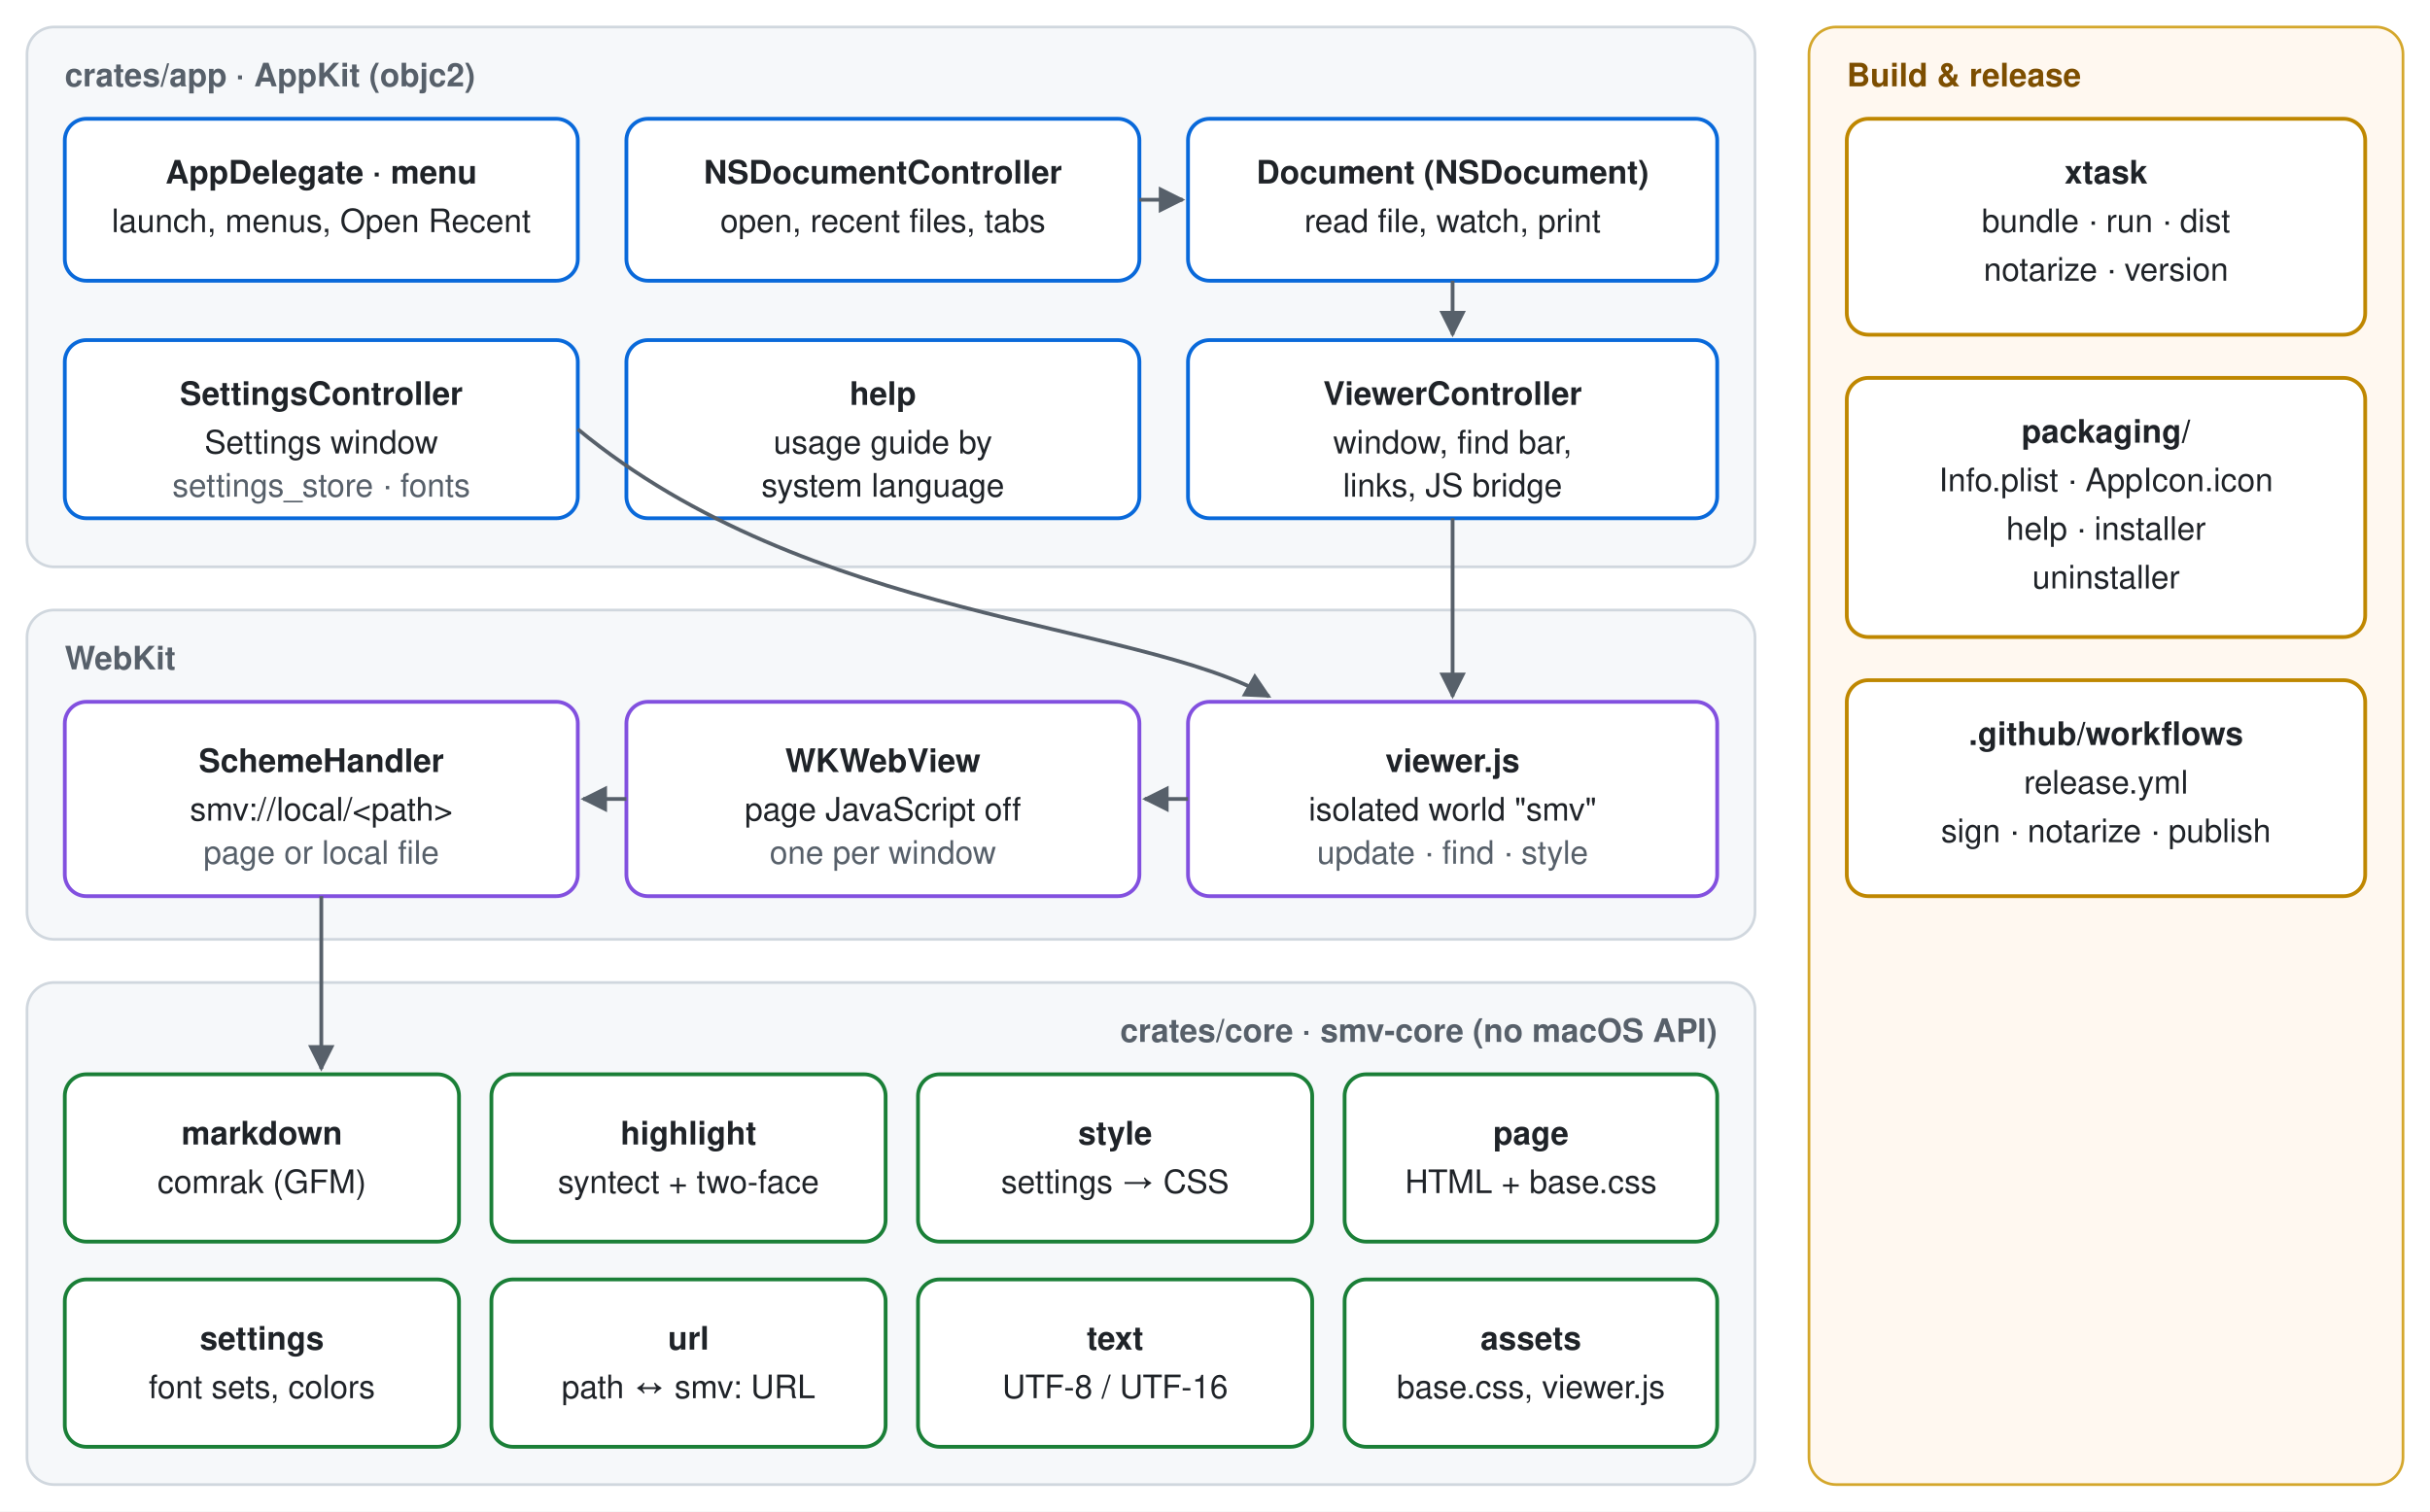
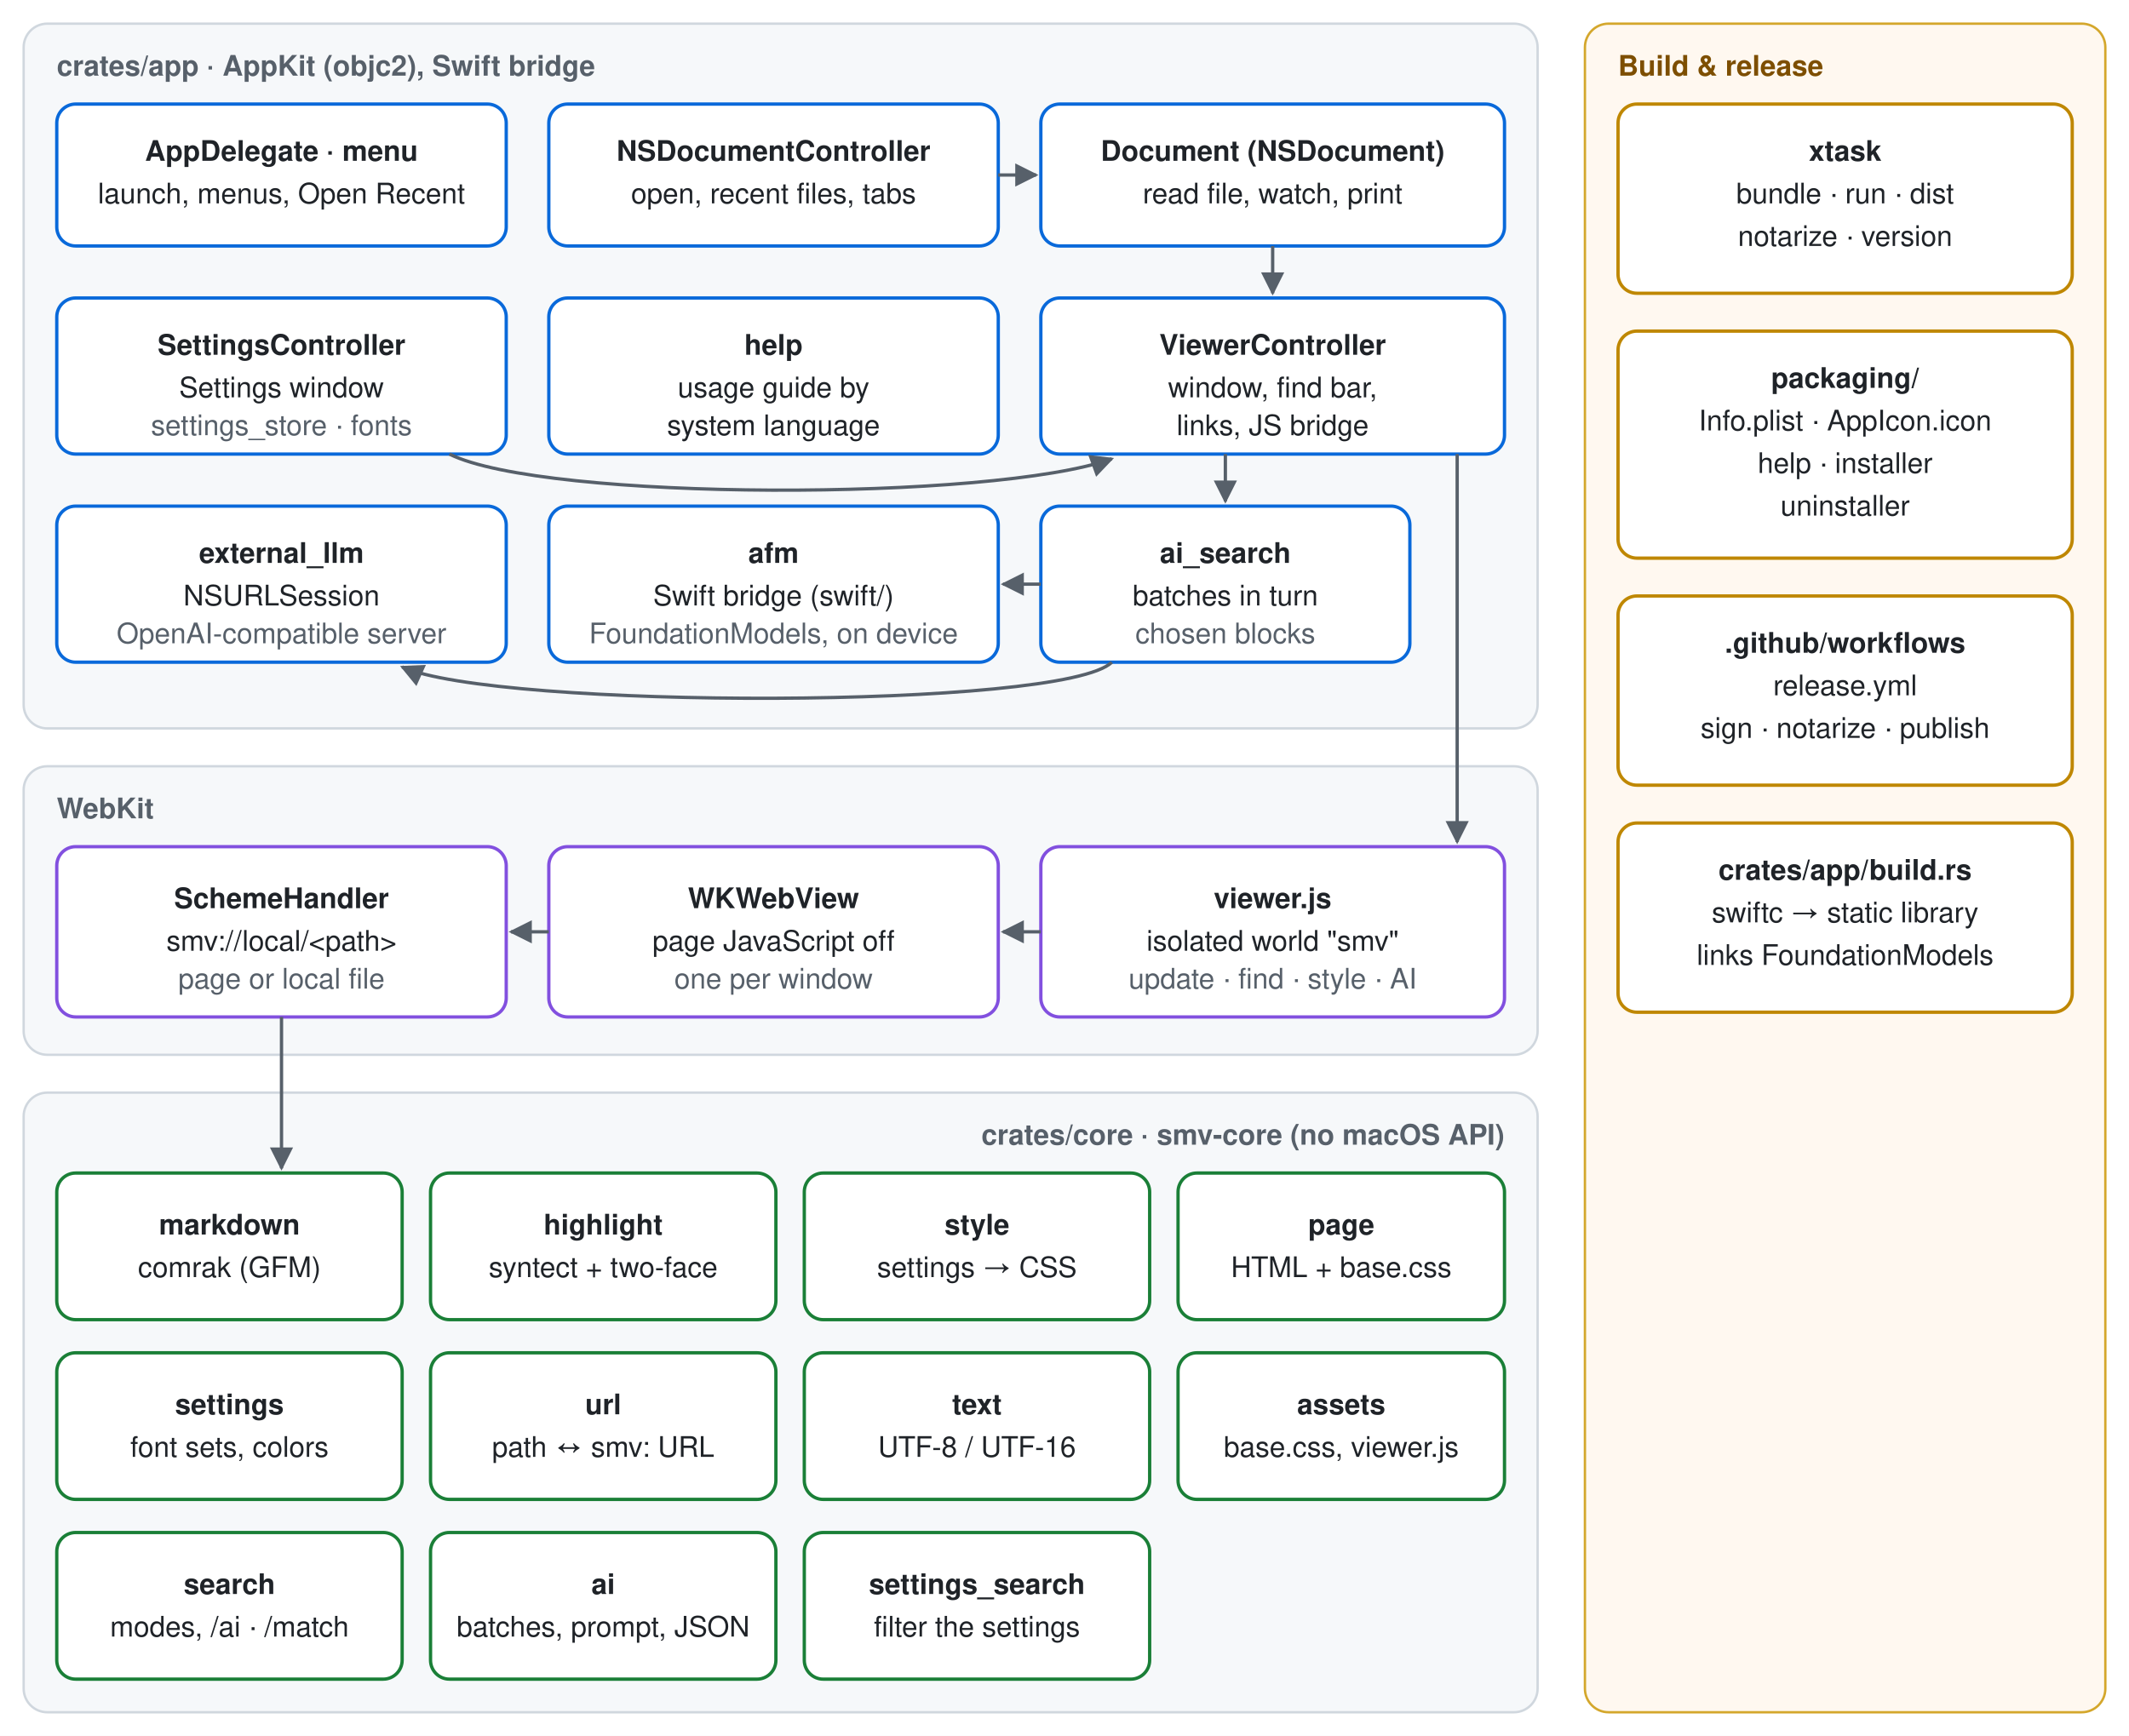
- <svg xmlns="http://www.w3.org/2000/svg" viewBox="0 0 900 560" font-family="-apple-system, Helvetica, Arial, sans-serif" font-size="12" fill="#1f2328">
+ <svg xmlns="http://www.w3.org/2000/svg" viewBox="0 0 900 734" font-family="-apple-system, Helvetica, Arial, sans-serif" font-size="12" fill="#1f2328">
  <defs>
    <marker id="a" viewBox="0 0 10 10" refX="9" refY="5" markerWidth="7" markerHeight="7" orient="auto">
      <path d="M0,0 L10,5 L0,10 z" fill="#57606a" />
    </marker>
  </defs>
-   <rect width="900" height="560" fill="#ffffff" />
-   <rect x="10" y="10" width="640" height="200" rx="10" fill="#f6f8fa" stroke="#d0d7de" />
-   <text x="24" y="32" font-weight="700" fill="#57606a">crates/app · AppKit (objc2)</text>
+   <rect width="900" height="734" fill="#ffffff" />
+   <rect x="10" y="10" width="640" height="298" rx="10" fill="#f6f8fa" stroke="#d0d7de" />
+   <text x="24" y="32" font-weight="700" fill="#57606a">crates/app · AppKit (objc2), Swift bridge</text>
  <g fill="#ffffff" stroke="#0969da" stroke-width="1.4">
    <rect x="24" y="44" width="190" height="60" rx="8" />
    <rect x="232" y="44" width="190" height="60" rx="8" />
    <rect x="440" y="44" width="196" height="60" rx="8" />
    <rect x="24" y="126" width="190" height="66" rx="8" />
    <rect x="232" y="126" width="190" height="66" rx="8" />
    <rect x="440" y="126" width="196" height="66" rx="8" />
+     <rect x="24" y="214" width="190" height="66" rx="8" />
+     <rect x="232" y="214" width="190" height="66" rx="8" />
+     <rect x="440" y="214" width="156" height="66" rx="8" />
  </g>
  <g text-anchor="middle">
    <text x="119" y="68" font-weight="600">AppDelegate · menu</text>
    <text x="119" y="86">launch, menus, Open Recent</text>
    <text x="327" y="68" font-weight="600">NSDocumentController</text>
    <text x="327" y="86">open, recent files, tabs</text>
    <text x="538" y="68" font-weight="600">Document (NSDocument)</text>
    <text x="538" y="86">read file, watch, print</text>
    <text x="119" y="150" font-weight="600">SettingsController</text>
    <text x="119" y="168">Settings window</text>
    <text x="119" y="184" fill="#57606a">settings_store · fonts</text>
    <text x="327" y="150" font-weight="600">help</text>
    <text x="327" y="168">usage guide by</text>
    <text x="327" y="184">system language</text>
    <text x="538" y="150" font-weight="600">ViewerController</text>
    <text x="538" y="168">window, find bar,</text>
    <text x="538" y="184">links, JS bridge</text>
+     <text x="119" y="238" font-weight="600">external_llm</text>
+     <text x="119" y="256">NSURLSession</text>
+     <text x="119" y="272" fill="#57606a">OpenAI-compatible server</text>
+     <text x="327" y="238" font-weight="600">afm</text>
+     <text x="327" y="256">Swift bridge (swift/)</text>
+     <text x="327" y="272" fill="#57606a">FoundationModels, on device</text>
+     <text x="518" y="238" font-weight="600">ai_search</text>
+     <text x="518" y="256">batches in turn</text>
+     <text x="518" y="272" fill="#57606a">chosen blocks</text>
  </g>
-   <rect x="10" y="226" width="640" height="122" rx="10" fill="#f6f8fa" stroke="#d0d7de" />
-   <text x="24" y="248" font-weight="700" fill="#57606a">WebKit</text>
+   <rect x="10" y="324" width="640" height="122" rx="10" fill="#f6f8fa" stroke="#d0d7de" />
+   <text x="24" y="346" font-weight="700" fill="#57606a">WebKit</text>
  <g fill="#ffffff" stroke="#8250df" stroke-width="1.4">
-     <rect x="24" y="260" width="190" height="72" rx="8" />
-     <rect x="232" y="260" width="190" height="72" rx="8" />
-     <rect x="440" y="260" width="196" height="72" rx="8" />
+     <rect x="24" y="358" width="190" height="72" rx="8" />
+     <rect x="232" y="358" width="190" height="72" rx="8" />
+     <rect x="440" y="358" width="196" height="72" rx="8" />
  </g>
  <g text-anchor="middle">
-     <text x="119" y="286" font-weight="600">SchemeHandler</text>
-     <text x="119" y="304">smv://local/&lt;path&gt;</text>
-     <text x="119" y="320" fill="#57606a">page or local file</text>
-     <text x="327" y="286" font-weight="600">WKWebView</text>
-     <text x="327" y="304">page JavaScript off</text>
-     <text x="327" y="320" fill="#57606a">one per window</text>
-     <text x="538" y="286" font-weight="600">viewer.js</text>
-     <text x="538" y="304">isolated world "smv"</text>
-     <text x="538" y="320" fill="#57606a">update · find · style</text>
+     <text x="119" y="384" font-weight="600">SchemeHandler</text>
+     <text x="119" y="402">smv://local/&lt;path&gt;</text>
+     <text x="119" y="418" fill="#57606a">page or local file</text>
+     <text x="327" y="384" font-weight="600">WKWebView</text>
+     <text x="327" y="402">page JavaScript off</text>
+     <text x="327" y="418" fill="#57606a">one per window</text>
+     <text x="538" y="384" font-weight="600">viewer.js</text>
+     <text x="538" y="402">isolated world "smv"</text>
+     <text x="538" y="418" fill="#57606a">update · find · style · AI</text>
  </g>
-   <rect x="10" y="364" width="640" height="186" rx="10" fill="#f6f8fa" stroke="#d0d7de" />
-   <text x="636" y="386" font-weight="700" fill="#57606a" text-anchor="end">crates/core · smv-core (no macOS API)</text>
+   <rect x="10" y="462" width="640" height="262" rx="10" fill="#f6f8fa" stroke="#d0d7de" />
+   <text x="636" y="484" font-weight="700" fill="#57606a" text-anchor="end">crates/core · smv-core (no macOS API)</text>
  <g fill="#ffffff" stroke="#1a7f37" stroke-width="1.4">
-     <rect x="24" y="398" width="146" height="62" rx="8" />
-     <rect x="182" y="398" width="146" height="62" rx="8" />
-     <rect x="340" y="398" width="146" height="62" rx="8" />
-     <rect x="498" y="398" width="138" height="62" rx="8" />
-     <rect x="24" y="474" width="146" height="62" rx="8" />
-     <rect x="182" y="474" width="146" height="62" rx="8" />
-     <rect x="340" y="474" width="146" height="62" rx="8" />
-     <rect x="498" y="474" width="138" height="62" rx="8" />
+     <rect x="24" y="496" width="146" height="62" rx="8" />
+     <rect x="182" y="496" width="146" height="62" rx="8" />
+     <rect x="340" y="496" width="146" height="62" rx="8" />
+     <rect x="498" y="496" width="138" height="62" rx="8" />
+     <rect x="24" y="572" width="146" height="62" rx="8" />
+     <rect x="182" y="572" width="146" height="62" rx="8" />
+     <rect x="340" y="572" width="146" height="62" rx="8" />
+     <rect x="498" y="572" width="138" height="62" rx="8" />
+     <rect x="24" y="648" width="146" height="62" rx="8" />
+     <rect x="182" y="648" width="146" height="62" rx="8" />
+     <rect x="340" y="648" width="146" height="62" rx="8" />
  </g>
  <g text-anchor="middle">
-     <text x="97" y="424" font-weight="600">markdown</text>
-     <text x="97" y="442">comrak (GFM)</text>
-     <text x="255" y="424" font-weight="600">highlight</text>
-     <text x="255" y="442">syntect + two-face</text>
-     <text x="413" y="424" font-weight="600">style</text>
-     <text x="413" y="442">settings → CSS</text>
-     <text x="567" y="424" font-weight="600">page</text>
-     <text x="567" y="442">HTML + base.css</text>
-     <text x="97" y="500" font-weight="600">settings</text>
-     <text x="97" y="518">font sets, colors</text>
-     <text x="255" y="500" font-weight="600">url</text>
-     <text x="255" y="518">path ↔ smv: URL</text>
-     <text x="413" y="500" font-weight="600">text</text>
-     <text x="413" y="518">UTF-8 / UTF-16</text>
-     <text x="567" y="500" font-weight="600">assets</text>
-     <text x="567" y="518">base.css, viewer.js</text>
+     <text x="97" y="522" font-weight="600">markdown</text>
+     <text x="97" y="540">comrak (GFM)</text>
+     <text x="255" y="522" font-weight="600">highlight</text>
+     <text x="255" y="540">syntect + two-face</text>
+     <text x="413" y="522" font-weight="600">style</text>
+     <text x="413" y="540">settings → CSS</text>
+     <text x="567" y="522" font-weight="600">page</text>
+     <text x="567" y="540">HTML + base.css</text>
+     <text x="97" y="598" font-weight="600">settings</text>
+     <text x="97" y="616">font sets, colors</text>
+     <text x="255" y="598" font-weight="600">url</text>
+     <text x="255" y="616">path ↔ smv: URL</text>
+     <text x="413" y="598" font-weight="600">text</text>
+     <text x="413" y="616">UTF-8 / UTF-16</text>
+     <text x="567" y="598" font-weight="600">assets</text>
+     <text x="567" y="616">base.css, viewer.js</text>
+     <text x="97" y="674" font-weight="600">search</text>
+     <text x="97" y="692">modes, /ai · /match</text>
+     <text x="255" y="674" font-weight="600">ai</text>
+     <text x="255" y="692">batches, prompt, JSON</text>
+     <text x="413" y="674" font-weight="600">settings_search</text>
+     <text x="413" y="692">filter the settings</text>
  </g>
-   <rect x="670" y="10" width="220" height="540" rx="10" fill="#fff8f0" stroke="#d4a72c" />
+   <rect x="670" y="10" width="220" height="714" rx="10" fill="#fff8f0" stroke="#d4a72c" />
  <text x="684" y="32" font-weight="700" fill="#7d4e00">Build &amp; release</text>
  <g fill="#ffffff" stroke="#bf8700" stroke-width="1.4">
    <rect x="684" y="44" width="192" height="80" rx="8" />
    <rect x="684" y="140" width="192" height="96" rx="8" />
    <rect x="684" y="252" width="192" height="80" rx="8" />
+     <rect x="684" y="348" width="192" height="80" rx="8" />
  </g>
  <g text-anchor="middle">
    <text x="780" y="68" font-weight="600">xtask</text>
    <text x="780" y="86">bundle · run · dist</text>
    <text x="780" y="104">notarize · version</text>
    <text x="780" y="164" font-weight="600">packaging/</text>
    <text x="780" y="182">Info.plist · AppIcon.icon</text>
    <text x="780" y="200">help · installer</text>
    <text x="780" y="218">uninstaller</text>
    <text x="780" y="276" font-weight="600">.github/workflows</text>
    <text x="780" y="294">release.yml</text>
    <text x="780" y="312">sign · notarize · publish</text>
+     <text x="780" y="372" font-weight="600">crates/app/build.rs</text>
+     <text x="780" y="390">swiftc → static library</text>
+     <text x="780" y="408">links FoundationModels</text>
  </g>
  <g stroke="#57606a" stroke-width="1.4" fill="none" marker-end="url(#a)">
    <line x1="422" y1="74" x2="438" y2="74" />
    <line x1="538" y1="104" x2="538" y2="124" />
-     <line x1="538" y1="192" x2="538" y2="258" />
-     <line x1="440" y1="296" x2="424" y2="296" />
-     <line x1="232" y1="296" x2="216" y2="296" />
-     <line x1="119" y1="332" x2="119" y2="396" />
-     <path d="M214,159 C300,230 420,230 470,258" />
+     <path d="M190,192 C230,212 420,212 470,194" />
+     <line x1="518" y1="192" x2="518" y2="212" />
+     <line x1="440" y1="247" x2="424" y2="247" />
+     <path d="M470,280 C450,300 210,300 170,282" />
+     <line x1="616" y1="192" x2="616" y2="356" />
+     <line x1="440" y1="394" x2="424" y2="394" />
+     <line x1="232" y1="394" x2="216" y2="394" />
+     <line x1="119" y1="430" x2="119" y2="494" />
  </g>
</svg>
